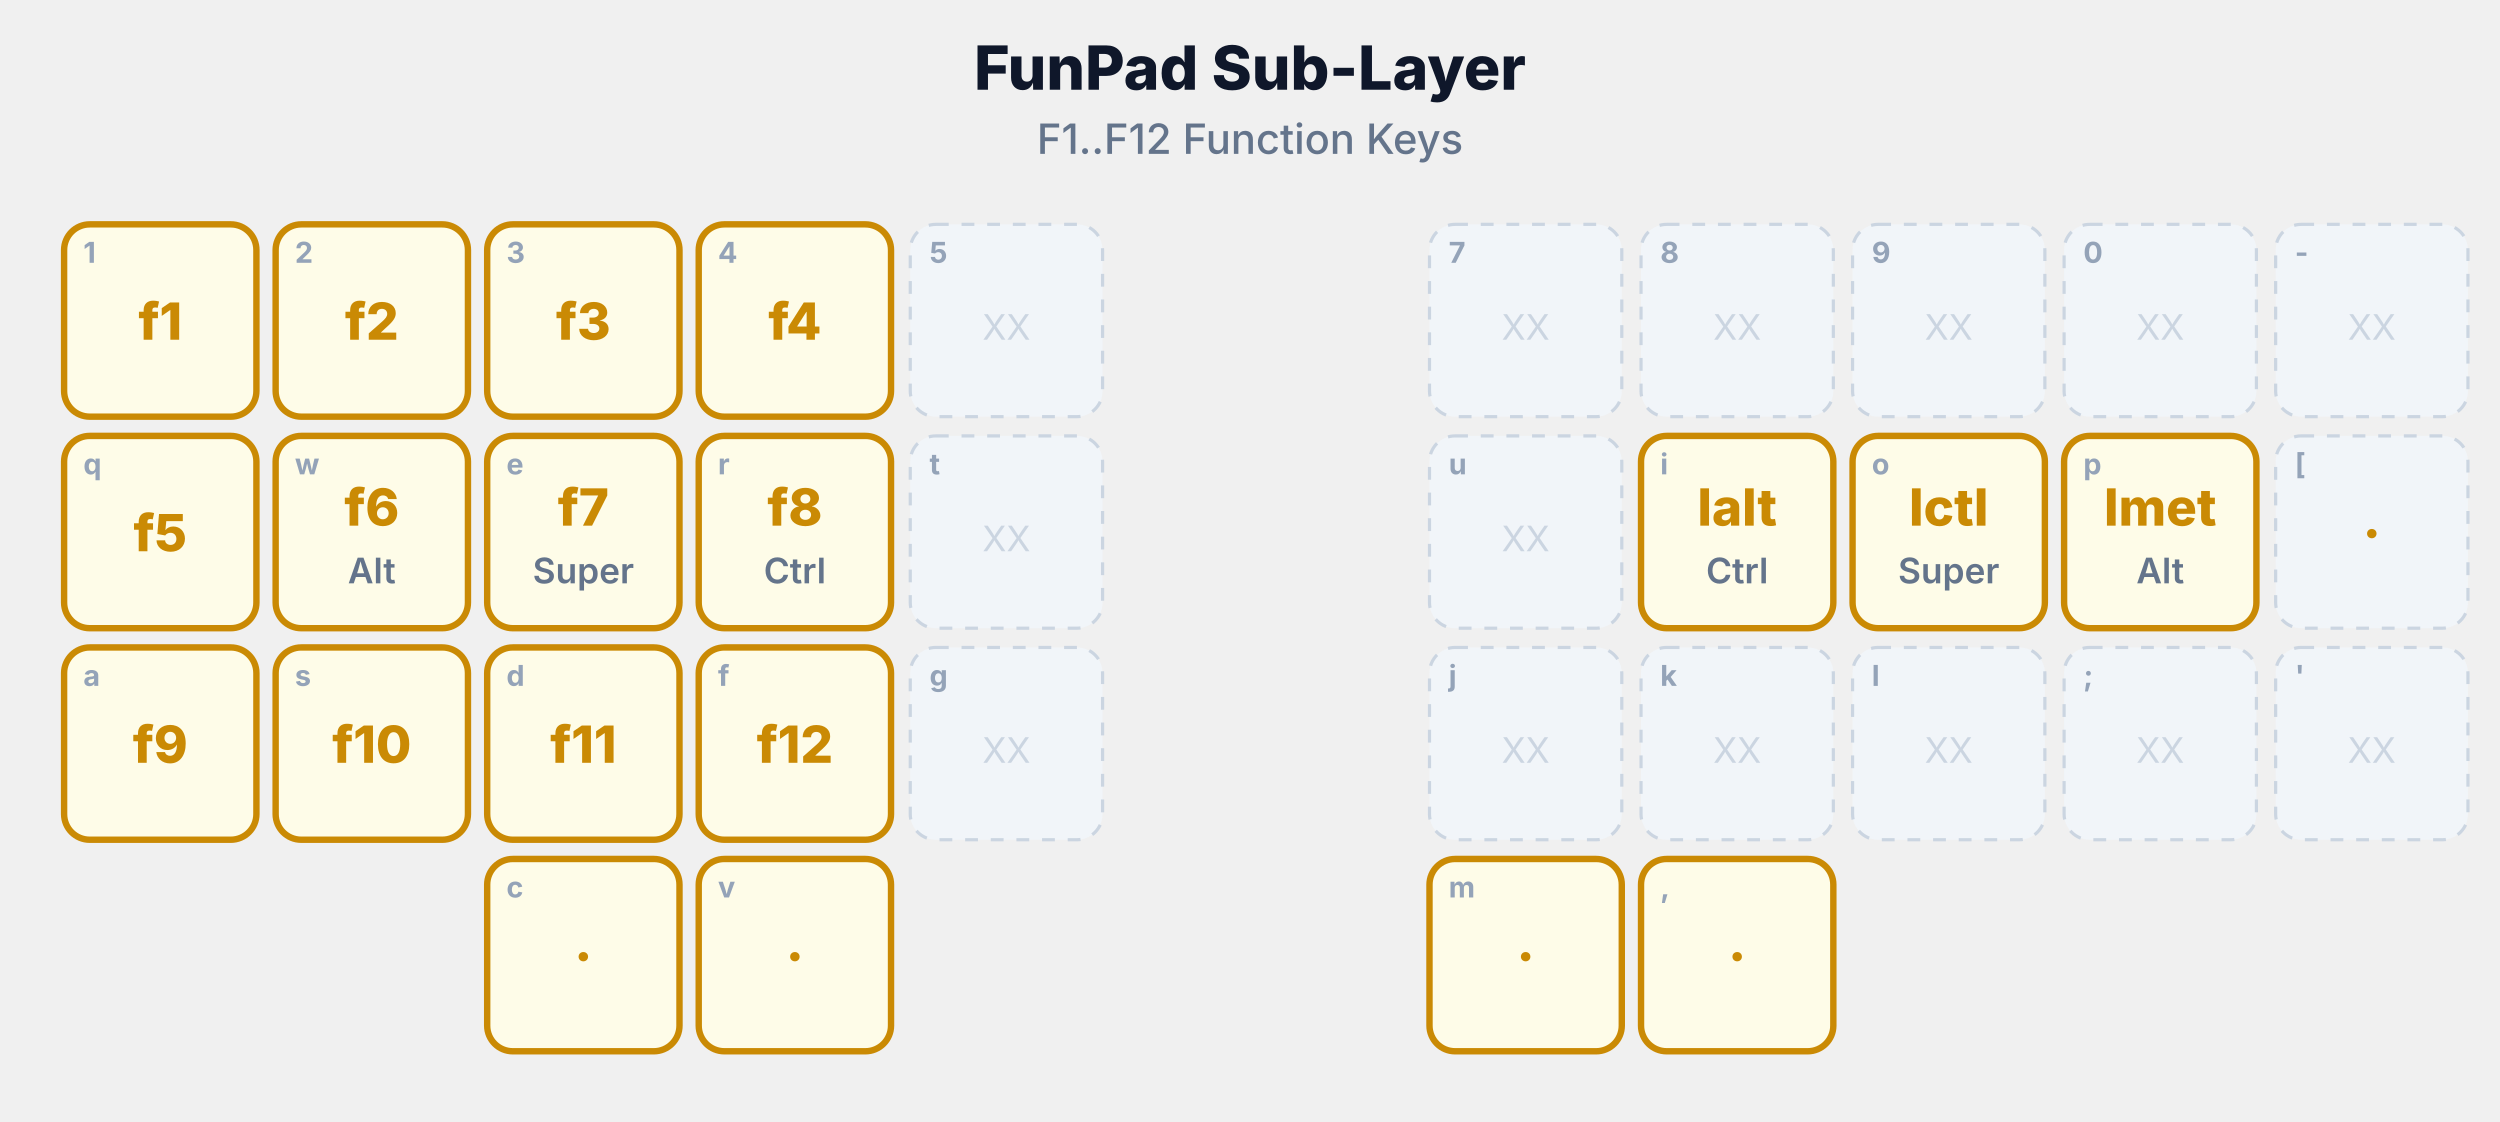
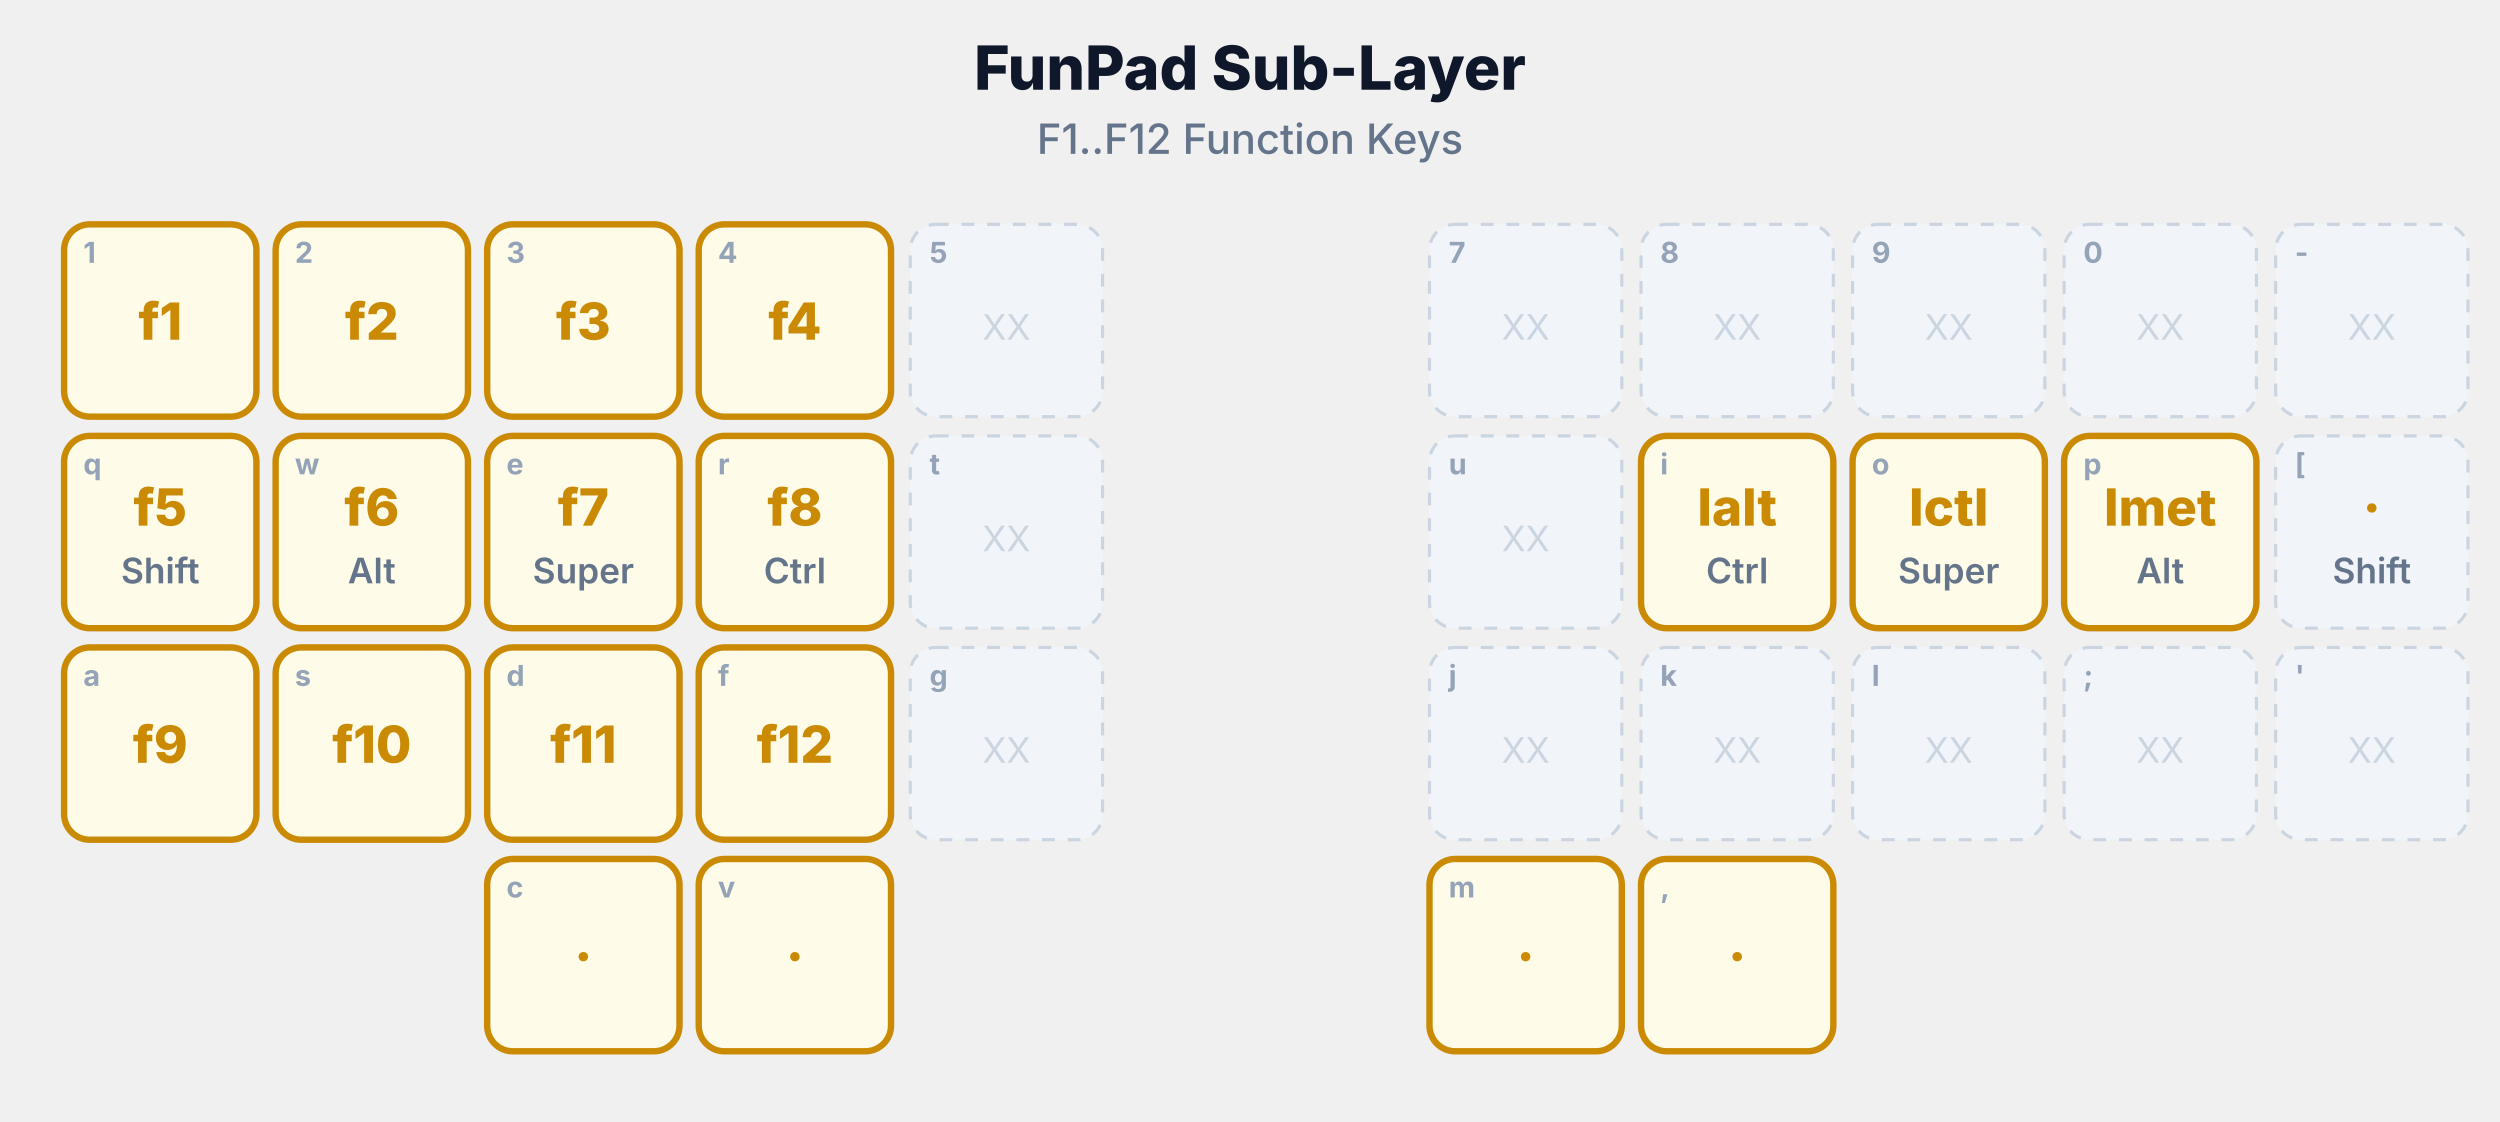
<svg xmlns="http://www.w3.org/2000/svg" viewBox="0 0 780 350">
  <style>
    :root { color-scheme: light dark; }
    rect.key { fill: #ffffff; stroke: #cbd5e1; stroke-width: 1.5px; rx: 8px; ry: 8px; }
    rect.gap { fill: #f1f5f9; stroke: #cbd5e1; stroke-dasharray: 4 4; rx: 8px; ry: 8px; }
    rect.active { fill: #fefce8; stroke: #ca8a04; stroke-width: 2px; rx: 8px; ry: 8px; }
    text { font-family: system-ui, -apple-system, sans-serif; text-anchor: middle; }
    text.title { font-size: 19px; font-weight: 800; fill: #0f172a; }
    text.subtitle { font-size: 13px; font-weight: 500; fill: #64748b; }
    text.phys { font-size: 9px; font-weight: 700; fill: #94a3b8; text-anchor: start; }
    text.main { font-size: 16px; font-weight: 800; fill: #ca8a04; }
    text.sub { font-size: 11px; font-weight: 600; fill: #64748b; }
    text.dead { font-size: 11px; fill: #cbd5e1; }
    @media (prefers-color-scheme: dark) {
      rect.key { fill: #1e293b; stroke: #334155; }
      rect.gap { fill: #0f172a; stroke: #334155; }
      rect.active { fill: #422006; stroke: #facc15; }
      text.title { fill: #f8fafc; }
      text.subtitle { fill: #94a3b8; }
      text.phys { fill: #64748b; }
      text.main { fill: #facc15; }
      text.sub { fill: #94a3b8; }
      text.dead { fill: #475569; }
    }
  </style>
  <text x="390" y="28" class="title">FunPad Sub-Layer</text>
  <text x="390" y="48" class="subtitle">F1..F12 Function Keys</text>
  <g transform="translate(20,70)">
    <rect width="60" height="60" class="active" />
    <text x="6" y="12" class="phys">1</text>
    <text x="30" y="36" class="main">f1</text>
  </g>
  <g transform="translate(86,70)">
    <rect width="60" height="60" class="active" />
    <text x="6" y="12" class="phys">2</text>
    <text x="30" y="36" class="main">f2</text>
  </g>
  <g transform="translate(152,70)">
    <rect width="60" height="60" class="active" />
    <text x="6" y="12" class="phys">3</text>
    <text x="30" y="36" class="main">f3</text>
  </g>
  <g transform="translate(218,70)">
    <rect width="60" height="60" class="active" />
    <text x="6" y="12" class="phys">4</text>
    <text x="30" y="36" class="main">f4</text>
  </g>
  <g transform="translate(284,70)">
    <rect width="60" height="60" class="gap" />
    <text x="6" y="12" class="phys">5</text>
    <text x="30" y="36" class="dead">XX</text>
  </g>
  <g transform="translate(446,70)">
    <rect width="60" height="60" class="gap" />
    <text x="6" y="12" class="phys">7</text>
    <text x="30" y="36" class="dead">XX</text>
  </g>
  <g transform="translate(512,70)">
    <rect width="60" height="60" class="gap" />
    <text x="6" y="12" class="phys">8</text>
    <text x="30" y="36" class="dead">XX</text>
  </g>
  <g transform="translate(578,70)">
    <rect width="60" height="60" class="gap" />
    <text x="6" y="12" class="phys">9</text>
    <text x="30" y="36" class="dead">XX</text>
  </g>
  <g transform="translate(644,70)">
    <rect width="60" height="60" class="gap" />
    <text x="6" y="12" class="phys">0</text>
    <text x="30" y="36" class="dead">XX</text>
  </g>
  <g transform="translate(710,70)">
    <rect width="60" height="60" class="gap" />
    <text x="6" y="12" class="phys">-</text>
    <text x="30" y="36" class="dead">XX</text>
  </g>
  <g transform="translate(20,136)">
    <rect width="60" height="60" class="active" />
    <text x="6" y="12" class="phys">q</text>
-     <text x="30" y="36" class="main">f5</text>
+     <text x="30" y="28" class="main">f5</text>
+     <text x="30" y="46" class="sub" font-weight="700" fill="#ea580c">Shift</text>
  </g>
  <g transform="translate(86,136)">
    <rect width="60" height="60" class="active" />
    <text x="6" y="12" class="phys">w</text>
    <text x="30" y="28" class="main">f6</text>
    <text x="30" y="46" class="sub" font-weight="700" fill="#ea580c">Alt</text>
  </g>
  <g transform="translate(152,136)">
    <rect width="60" height="60" class="active" />
    <text x="6" y="12" class="phys">e</text>
    <text x="30" y="28" class="main">f7</text>
    <text x="30" y="46" class="sub" font-weight="700" fill="#ea580c">Super</text>
  </g>
  <g transform="translate(218,136)">
    <rect width="60" height="60" class="active" />
    <text x="6" y="12" class="phys">r</text>
    <text x="30" y="28" class="main">f8</text>
    <text x="30" y="46" class="sub" font-weight="700" fill="#ea580c">Ctrl</text>
  </g>
  <g transform="translate(284,136)">
    <rect width="60" height="60" class="gap" />
    <text x="6" y="12" class="phys">t</text>
    <text x="30" y="36" class="dead">XX</text>
  </g>
  <g transform="translate(446,136)">
    <rect width="60" height="60" class="gap" />
    <text x="6" y="12" class="phys">u</text>
    <text x="30" y="36" class="dead">XX</text>
  </g>
  <g transform="translate(512,136)">
    <rect width="60" height="60" class="active" />
    <text x="6" y="12" class="phys">i</text>
    <text x="30" y="28" class="main">lalt</text>
    <text x="30" y="46" class="sub" font-weight="700" fill="#ea580c">Ctrl</text>
  </g>
  <g transform="translate(578,136)">
    <rect width="60" height="60" class="active" />
    <text x="6" y="12" class="phys">o</text>
    <text x="30" y="28" class="main">lctl</text>
    <text x="30" y="46" class="sub" font-weight="700" fill="#ea580c">Super</text>
  </g>
  <g transform="translate(644,136)">
    <rect width="60" height="60" class="active" />
    <text x="6" y="12" class="phys">p</text>
    <text x="30" y="28" class="main">lmet</text>
    <text x="30" y="46" class="sub" font-weight="700" fill="#ea580c">Alt</text>
  </g>
  <g transform="translate(710,136)">
    <rect width="60" height="60" class="gap" />
    <text x="6" y="12" class="phys">[</text>
-     <text x="30" y="36" class="main">·</text>
+     <text x="30" y="28" class="main">·</text>
+     <text x="30" y="46" class="sub" font-weight="700" fill="#ea580c">Shift</text>
  </g>
  <g transform="translate(20,202)">
    <rect width="60" height="60" class="active" />
    <text x="6" y="12" class="phys">a</text>
    <text x="30" y="36" class="main">f9</text>
  </g>
  <g transform="translate(86,202)">
    <rect width="60" height="60" class="active" />
    <text x="6" y="12" class="phys">s</text>
    <text x="30" y="36" class="main">f10</text>
  </g>
  <g transform="translate(152,202)">
    <rect width="60" height="60" class="active" />
    <text x="6" y="12" class="phys">d</text>
    <text x="30" y="36" class="main">f11</text>
  </g>
  <g transform="translate(218,202)">
    <rect width="60" height="60" class="active" />
    <text x="6" y="12" class="phys">f</text>
    <text x="30" y="36" class="main">f12</text>
  </g>
  <g transform="translate(284,202)">
    <rect width="60" height="60" class="gap" />
    <text x="6" y="12" class="phys">g</text>
    <text x="30" y="36" class="dead">XX</text>
  </g>
  <g transform="translate(446,202)">
    <rect width="60" height="60" class="gap" />
    <text x="6" y="12" class="phys">j</text>
    <text x="30" y="36" class="dead">XX</text>
  </g>
  <g transform="translate(512,202)">
    <rect width="60" height="60" class="gap" />
    <text x="6" y="12" class="phys">k</text>
    <text x="30" y="36" class="dead">XX</text>
  </g>
  <g transform="translate(578,202)">
    <rect width="60" height="60" class="gap" />
    <text x="6" y="12" class="phys">l</text>
    <text x="30" y="36" class="dead">XX</text>
  </g>
  <g transform="translate(644,202)">
    <rect width="60" height="60" class="gap" />
    <text x="6" y="12" class="phys">;</text>
    <text x="30" y="36" class="dead">XX</text>
  </g>
  <g transform="translate(710,202)">
    <rect width="60" height="60" class="gap" />
    <text x="6" y="12" class="phys">'</text>
    <text x="30" y="36" class="dead">XX</text>
  </g>
  <g transform="translate(152,268)">
    <rect width="60" height="60" class="active" />
    <text x="6" y="12" class="phys">c</text>
    <text x="30" y="36" class="main">·</text>
  </g>
  <g transform="translate(218,268)">
    <rect width="60" height="60" class="active" />
    <text x="6" y="12" class="phys">v</text>
    <text x="30" y="36" class="main">·</text>
  </g>
  <g transform="translate(446,268)">
    <rect width="60" height="60" class="active" />
    <text x="6" y="12" class="phys">m</text>
    <text x="30" y="36" class="main">·</text>
  </g>
  <g transform="translate(512,268)">
    <rect width="60" height="60" class="active" />
    <text x="6" y="12" class="phys">,</text>
    <text x="30" y="36" class="main">·</text>
  </g>
</svg>
